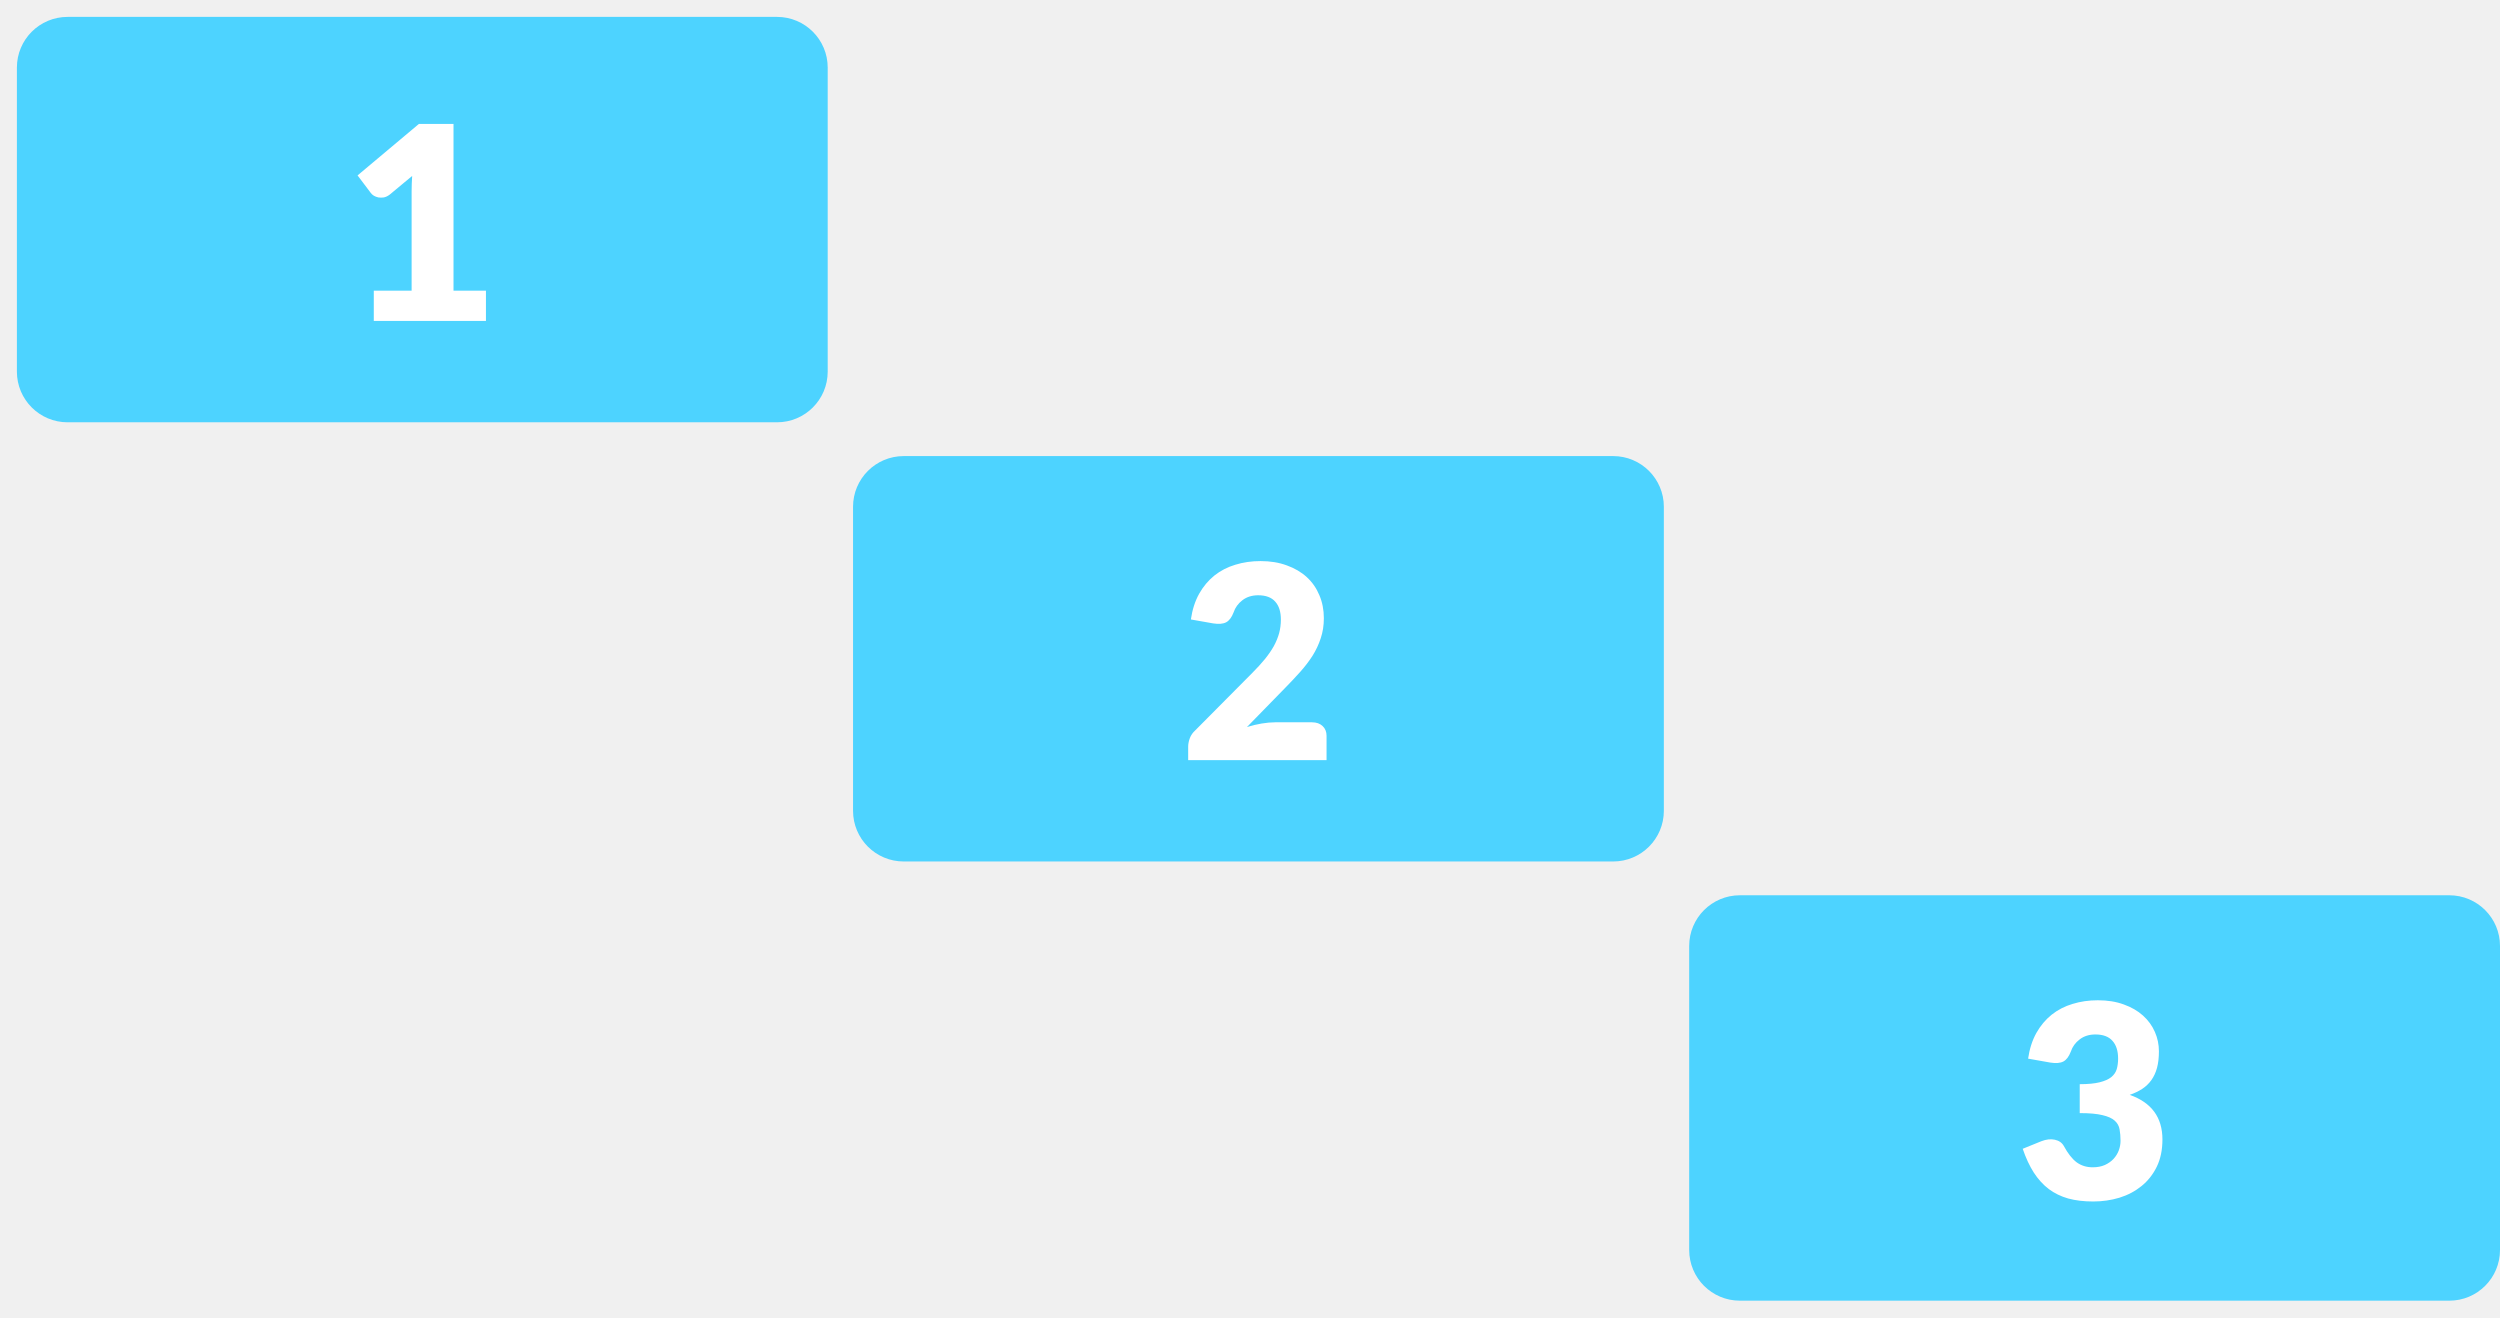
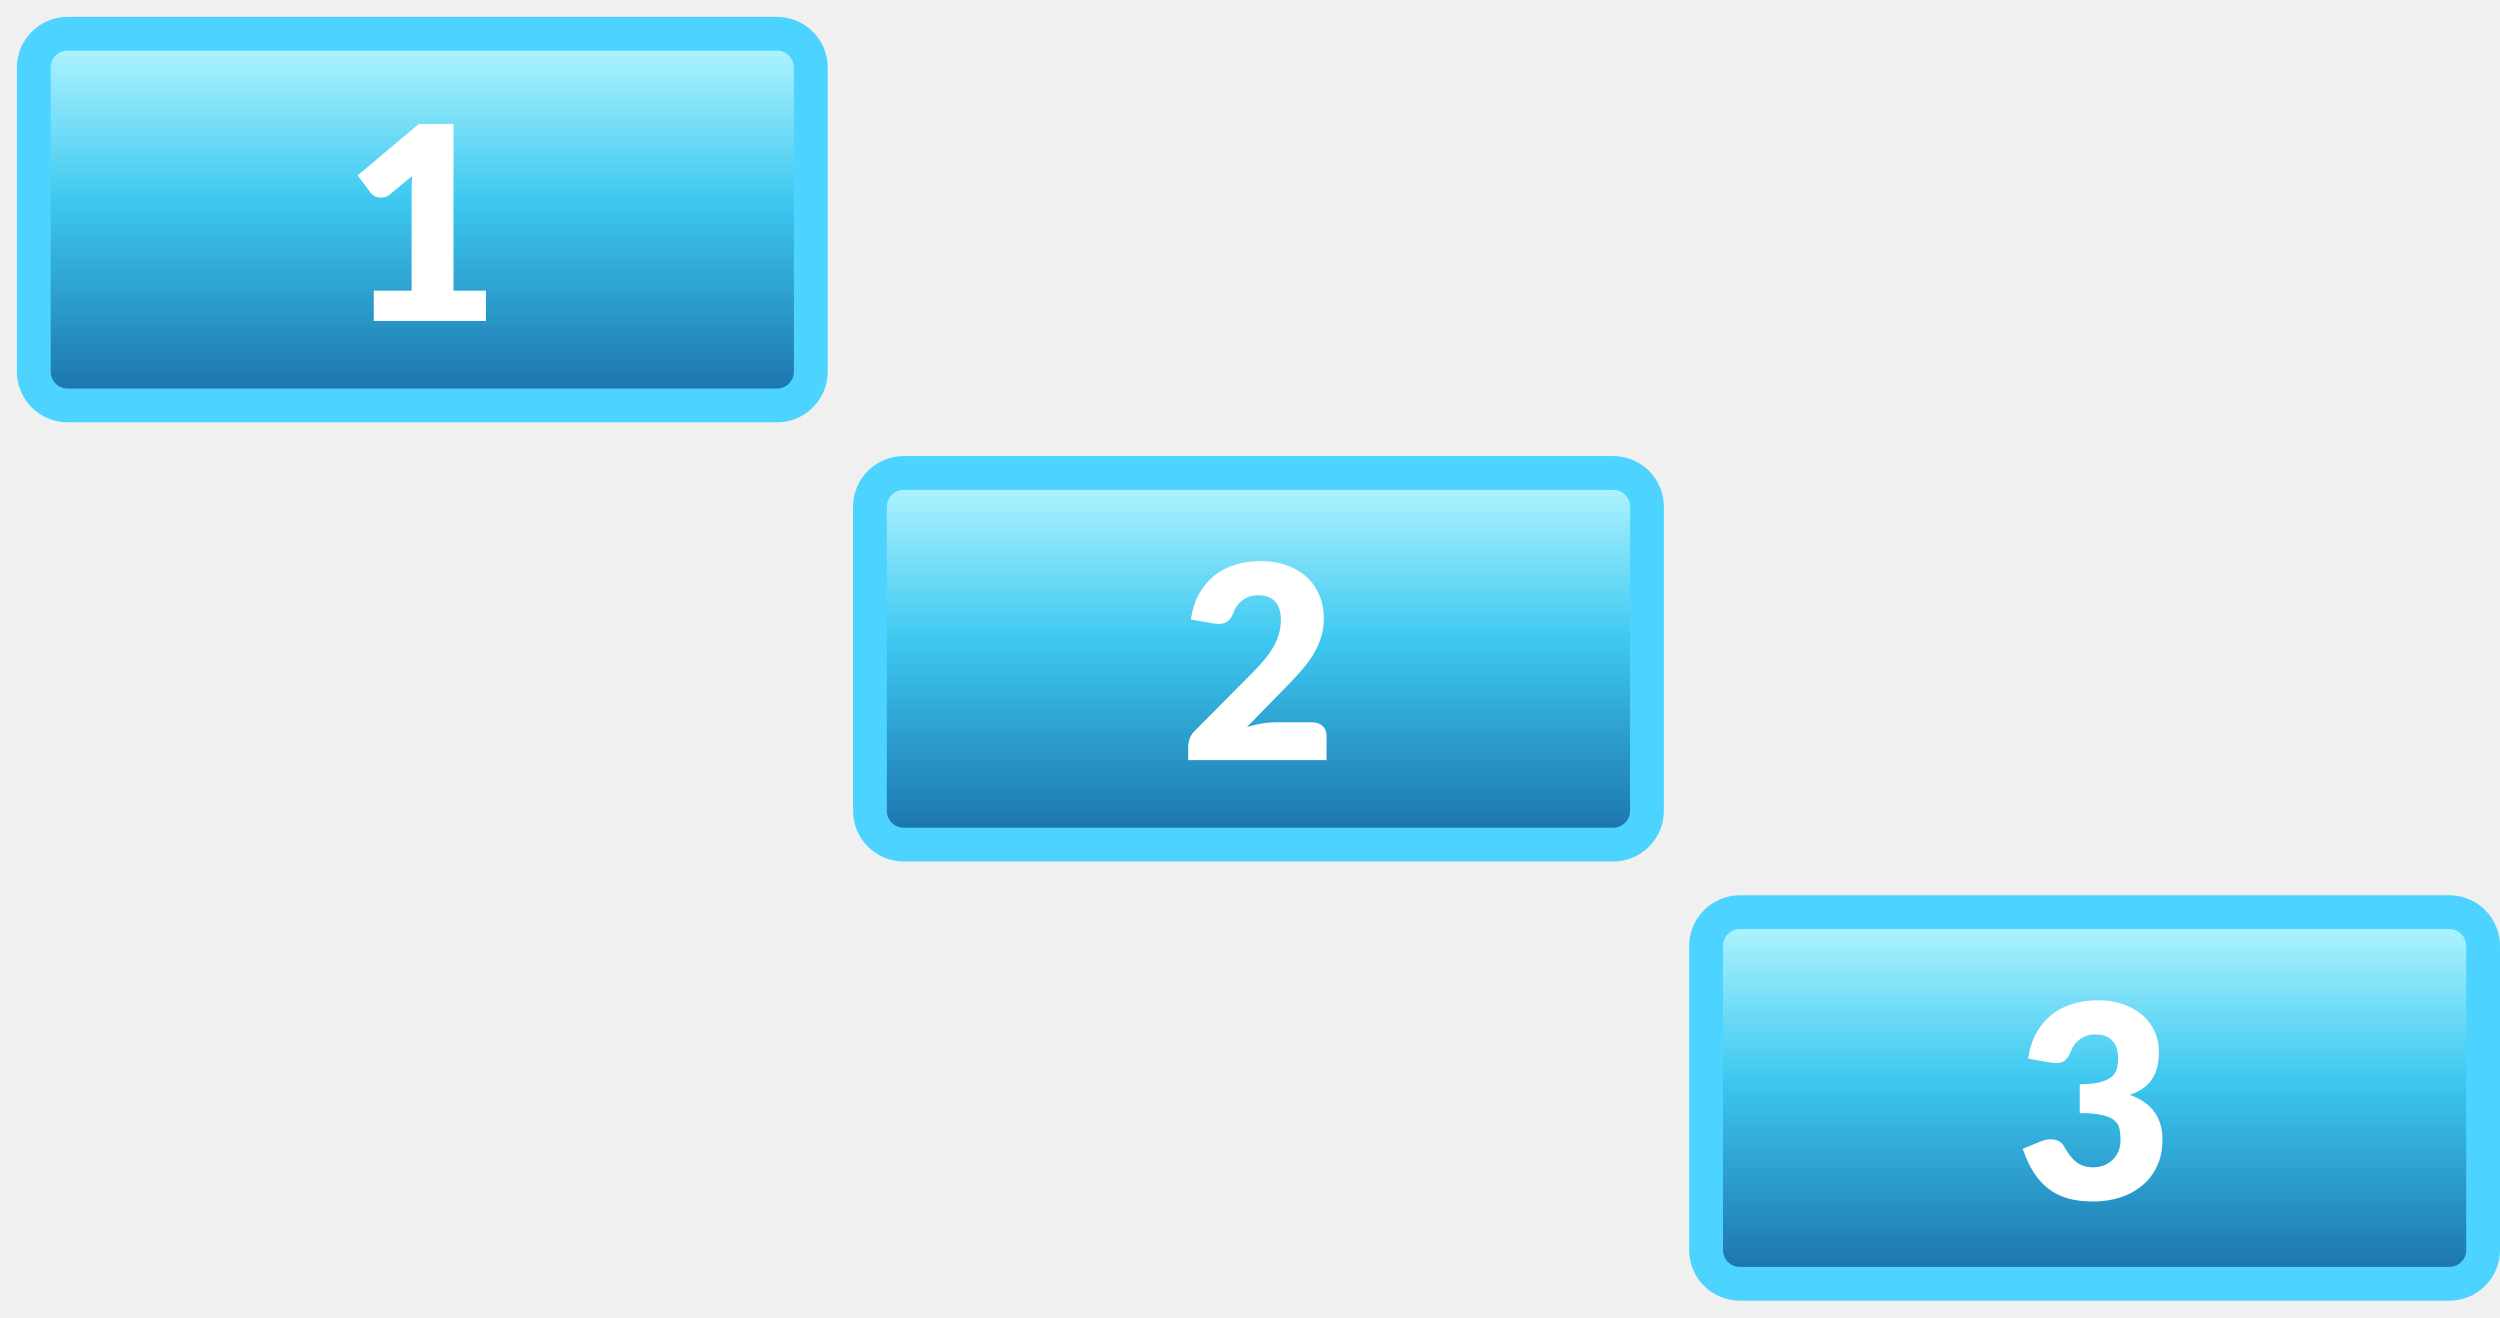
<svg xmlns="http://www.w3.org/2000/svg" width="74" height="39" viewBox="0 0 74 39" fill="none">
-   <rect x="1" y="1" width="23" height="11" rx="1" fill="#4DD3FF" />
+   <rect x="1" y="1" width="23" height="11" rx="1" fill="url(#aurora_cyan)" />
  <rect x="1" y="1" width="23" height="11" rx="1" stroke="#4DD3FF" />
  <path d="M14.384 8.604V9.5H11.064V8.604H12.184V5.664C12.184 5.589 12.185 5.515 12.188 5.44C12.19 5.363 12.194 5.285 12.2 5.208L11.536 5.76C11.477 5.805 11.418 5.833 11.36 5.844C11.304 5.852 11.25 5.852 11.2 5.844C11.149 5.833 11.104 5.816 11.064 5.792C11.024 5.765 10.994 5.739 10.976 5.712L10.584 5.192L12.4 3.668H13.424V8.604H14.384Z" fill="#FFFFFF" />
-   <rect x="25.75" y="14" width="23" height="11" rx="1" fill="#4DD3FF" />
+   <rect x="25.75" y="14" width="23" height="11" rx="1" fill="url(#aurora_cyan)" />
  <rect x="25.75" y="14" width="23" height="11" rx="1" stroke="#4DD3FF" />
  <path d="M38.834 21.38C38.967 21.38 39.072 21.417 39.15 21.492C39.227 21.564 39.266 21.66 39.266 21.78V22.5H35.17V22.1C35.17 22.023 35.186 21.94 35.218 21.852C35.25 21.764 35.306 21.684 35.386 21.612L37.066 19.92C37.21 19.776 37.335 19.639 37.442 19.508C37.548 19.377 37.636 19.249 37.706 19.124C37.775 18.996 37.827 18.869 37.862 18.744C37.896 18.616 37.914 18.481 37.914 18.34C37.914 18.108 37.858 17.931 37.746 17.808C37.636 17.683 37.468 17.62 37.242 17.62C37.058 17.62 36.902 17.669 36.774 17.768C36.648 17.864 36.562 17.984 36.514 18.128C36.458 18.275 36.384 18.372 36.294 18.42C36.203 18.468 36.074 18.479 35.906 18.452L35.25 18.336C35.292 18.045 35.374 17.792 35.494 17.576C35.616 17.36 35.767 17.18 35.946 17.036C36.127 16.892 36.334 16.785 36.566 16.716C36.798 16.644 37.047 16.608 37.314 16.608C37.602 16.608 37.86 16.651 38.09 16.736C38.322 16.819 38.519 16.935 38.682 17.084C38.844 17.233 38.968 17.412 39.054 17.62C39.142 17.825 39.186 18.052 39.186 18.3C39.186 18.513 39.155 18.711 39.094 18.892C39.035 19.073 38.954 19.247 38.85 19.412C38.746 19.575 38.624 19.733 38.486 19.888C38.35 20.04 38.204 20.195 38.05 20.352L36.91 21.52C37.056 21.475 37.202 21.44 37.346 21.416C37.49 21.392 37.623 21.38 37.746 21.38H38.834Z" fill="#FFFFFF" />
-   <rect x="50.5" y="27" width="23" height="11" rx="1" fill="#4DD3FF" />
+   <rect x="50.5" y="27" width="23" height="11" rx="1" fill="url(#aurora_cyan)" />
  <rect x="50.5" y="27" width="23" height="11" rx="1" stroke="#4DD3FF" />
  <path d="M60.032 31.336C60.074 31.045 60.156 30.792 60.276 30.576C60.398 30.36 60.549 30.18 60.728 30.036C60.909 29.892 61.116 29.785 61.348 29.716C61.58 29.644 61.829 29.608 62.096 29.608C62.384 29.608 62.64 29.649 62.864 29.732C63.088 29.812 63.277 29.921 63.432 30.06C63.586 30.199 63.704 30.36 63.784 30.544C63.864 30.725 63.904 30.917 63.904 31.12C63.904 31.304 63.885 31.467 63.848 31.608C63.81 31.747 63.754 31.868 63.68 31.972C63.608 32.073 63.517 32.16 63.408 32.232C63.301 32.301 63.178 32.36 63.04 32.408C63.685 32.635 64.008 33.075 64.008 33.728C64.008 34.037 63.952 34.307 63.84 34.536C63.728 34.765 63.577 34.956 63.388 35.108C63.201 35.26 62.984 35.375 62.736 35.452C62.488 35.527 62.229 35.564 61.96 35.564C61.682 35.564 61.436 35.535 61.22 35.476C61.004 35.415 60.812 35.321 60.644 35.196C60.476 35.068 60.328 34.905 60.2 34.708C60.074 34.511 59.965 34.276 59.872 34.004L60.424 33.78C60.568 33.724 60.701 33.709 60.824 33.736C60.946 33.763 61.034 33.824 61.088 33.92C61.208 34.141 61.334 34.303 61.468 34.404C61.604 34.503 61.762 34.552 61.944 34.552C62.082 34.552 62.202 34.529 62.304 34.484C62.408 34.436 62.493 34.376 62.56 34.304C62.629 34.229 62.681 34.145 62.716 34.052C62.75 33.959 62.768 33.864 62.768 33.768C62.768 33.643 62.758 33.531 62.74 33.432C62.724 33.331 62.676 33.244 62.596 33.172C62.516 33.1 62.394 33.045 62.232 33.008C62.072 32.968 61.848 32.948 61.56 32.948V32.092C61.802 32.092 61.998 32.073 62.148 32.036C62.297 31.999 62.412 31.948 62.492 31.884C62.574 31.817 62.629 31.737 62.656 31.644C62.682 31.551 62.696 31.448 62.696 31.336C62.696 31.107 62.64 30.931 62.528 30.808C62.418 30.683 62.25 30.62 62.024 30.62C61.84 30.62 61.684 30.669 61.556 30.768C61.43 30.864 61.344 30.984 61.296 31.128C61.24 31.275 61.166 31.372 61.076 31.42C60.985 31.468 60.856 31.479 60.688 31.452L60.032 31.336Z" fill="#FFFFFF" />
+   <defs>
+     <linearGradient id="aurora_on" x1="0" y1="0" x2="0" y2="1">
+       <stop offset="0" stop-color="#FFC2EA" />
+       <stop offset="0.45" stop-color="#FF4FB8" />
+       <stop offset="1" stop-color="#C42887" />
+     </linearGradient>
+     <linearGradient id="aurora_face" x1="0" y1="0" x2="0" y2="1">
+       <stop offset="0" stop-color="#2E2868" />
+       <stop offset="1" stop-color="#110E31" />
+     </linearGradient>
+     <linearGradient id="aurora_cyan" x1="0" y1="0" x2="0" y2="1">
+       <stop offset="0" stop-color="#B8F7FF" />
+       <stop offset="0.45" stop-color="#3DC8F0" />
+       <stop offset="1" stop-color="#1A6FA8" />
+     </linearGradient>
+   </defs>
</svg>
